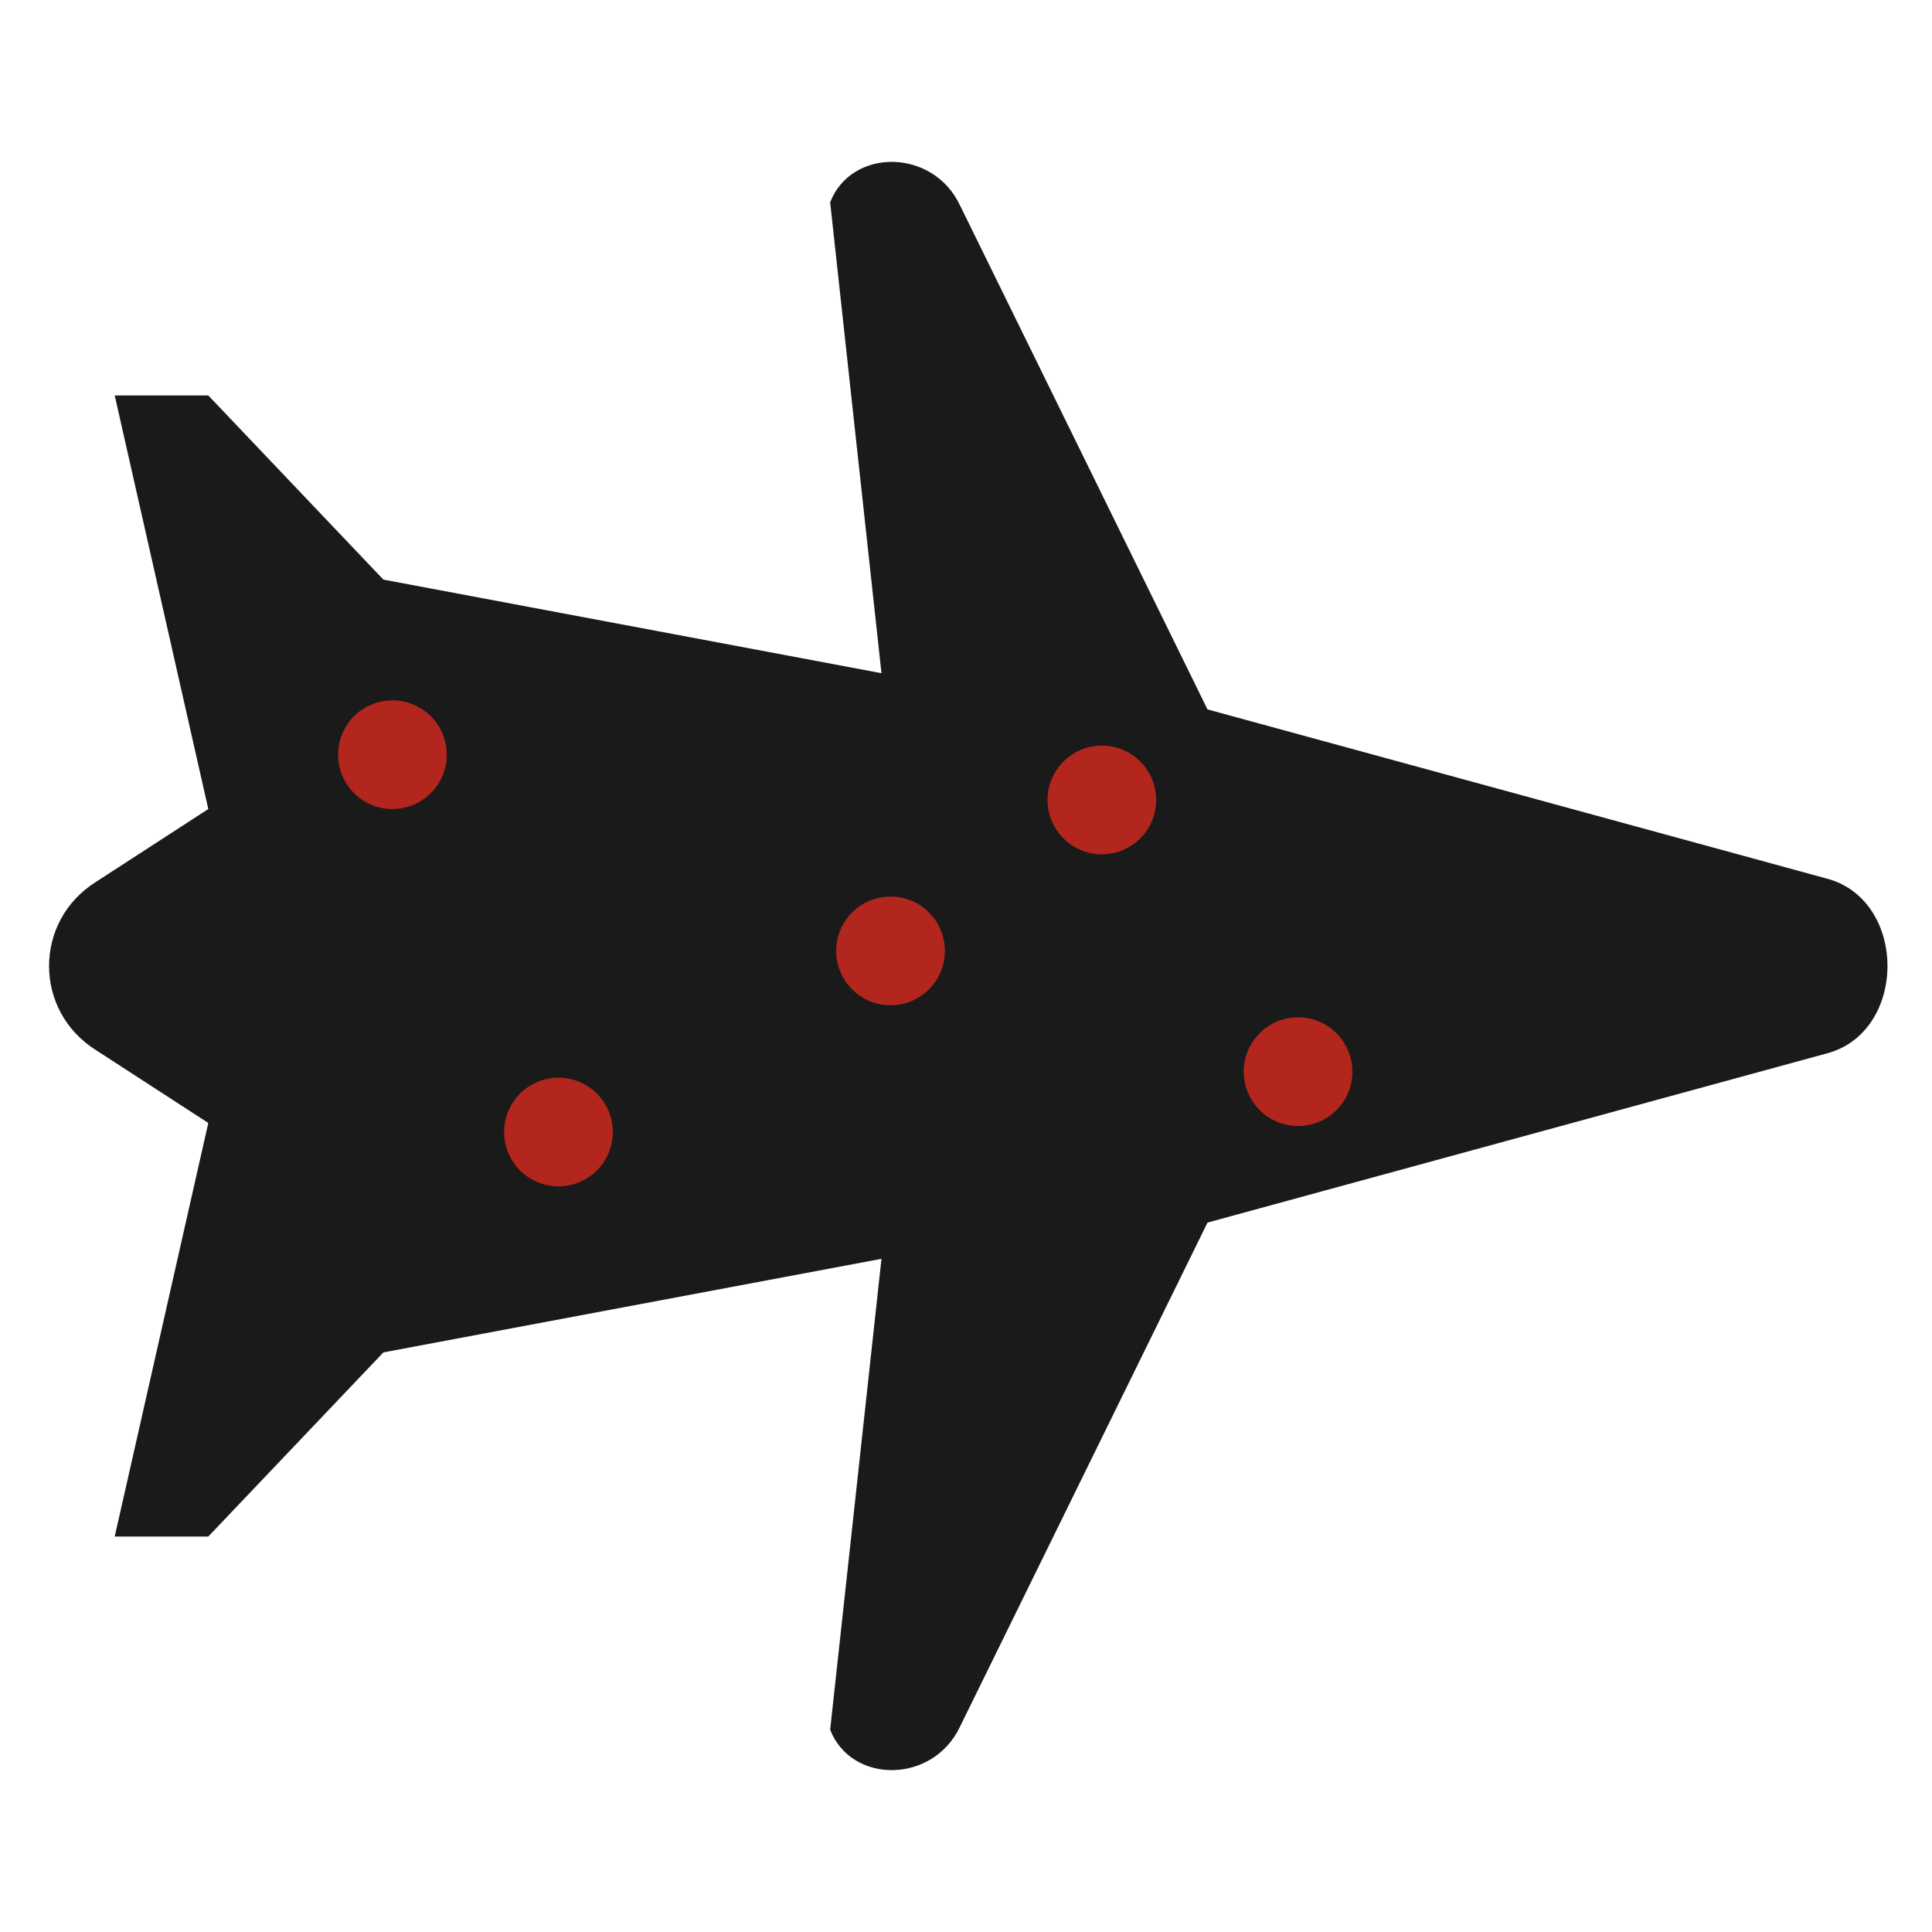
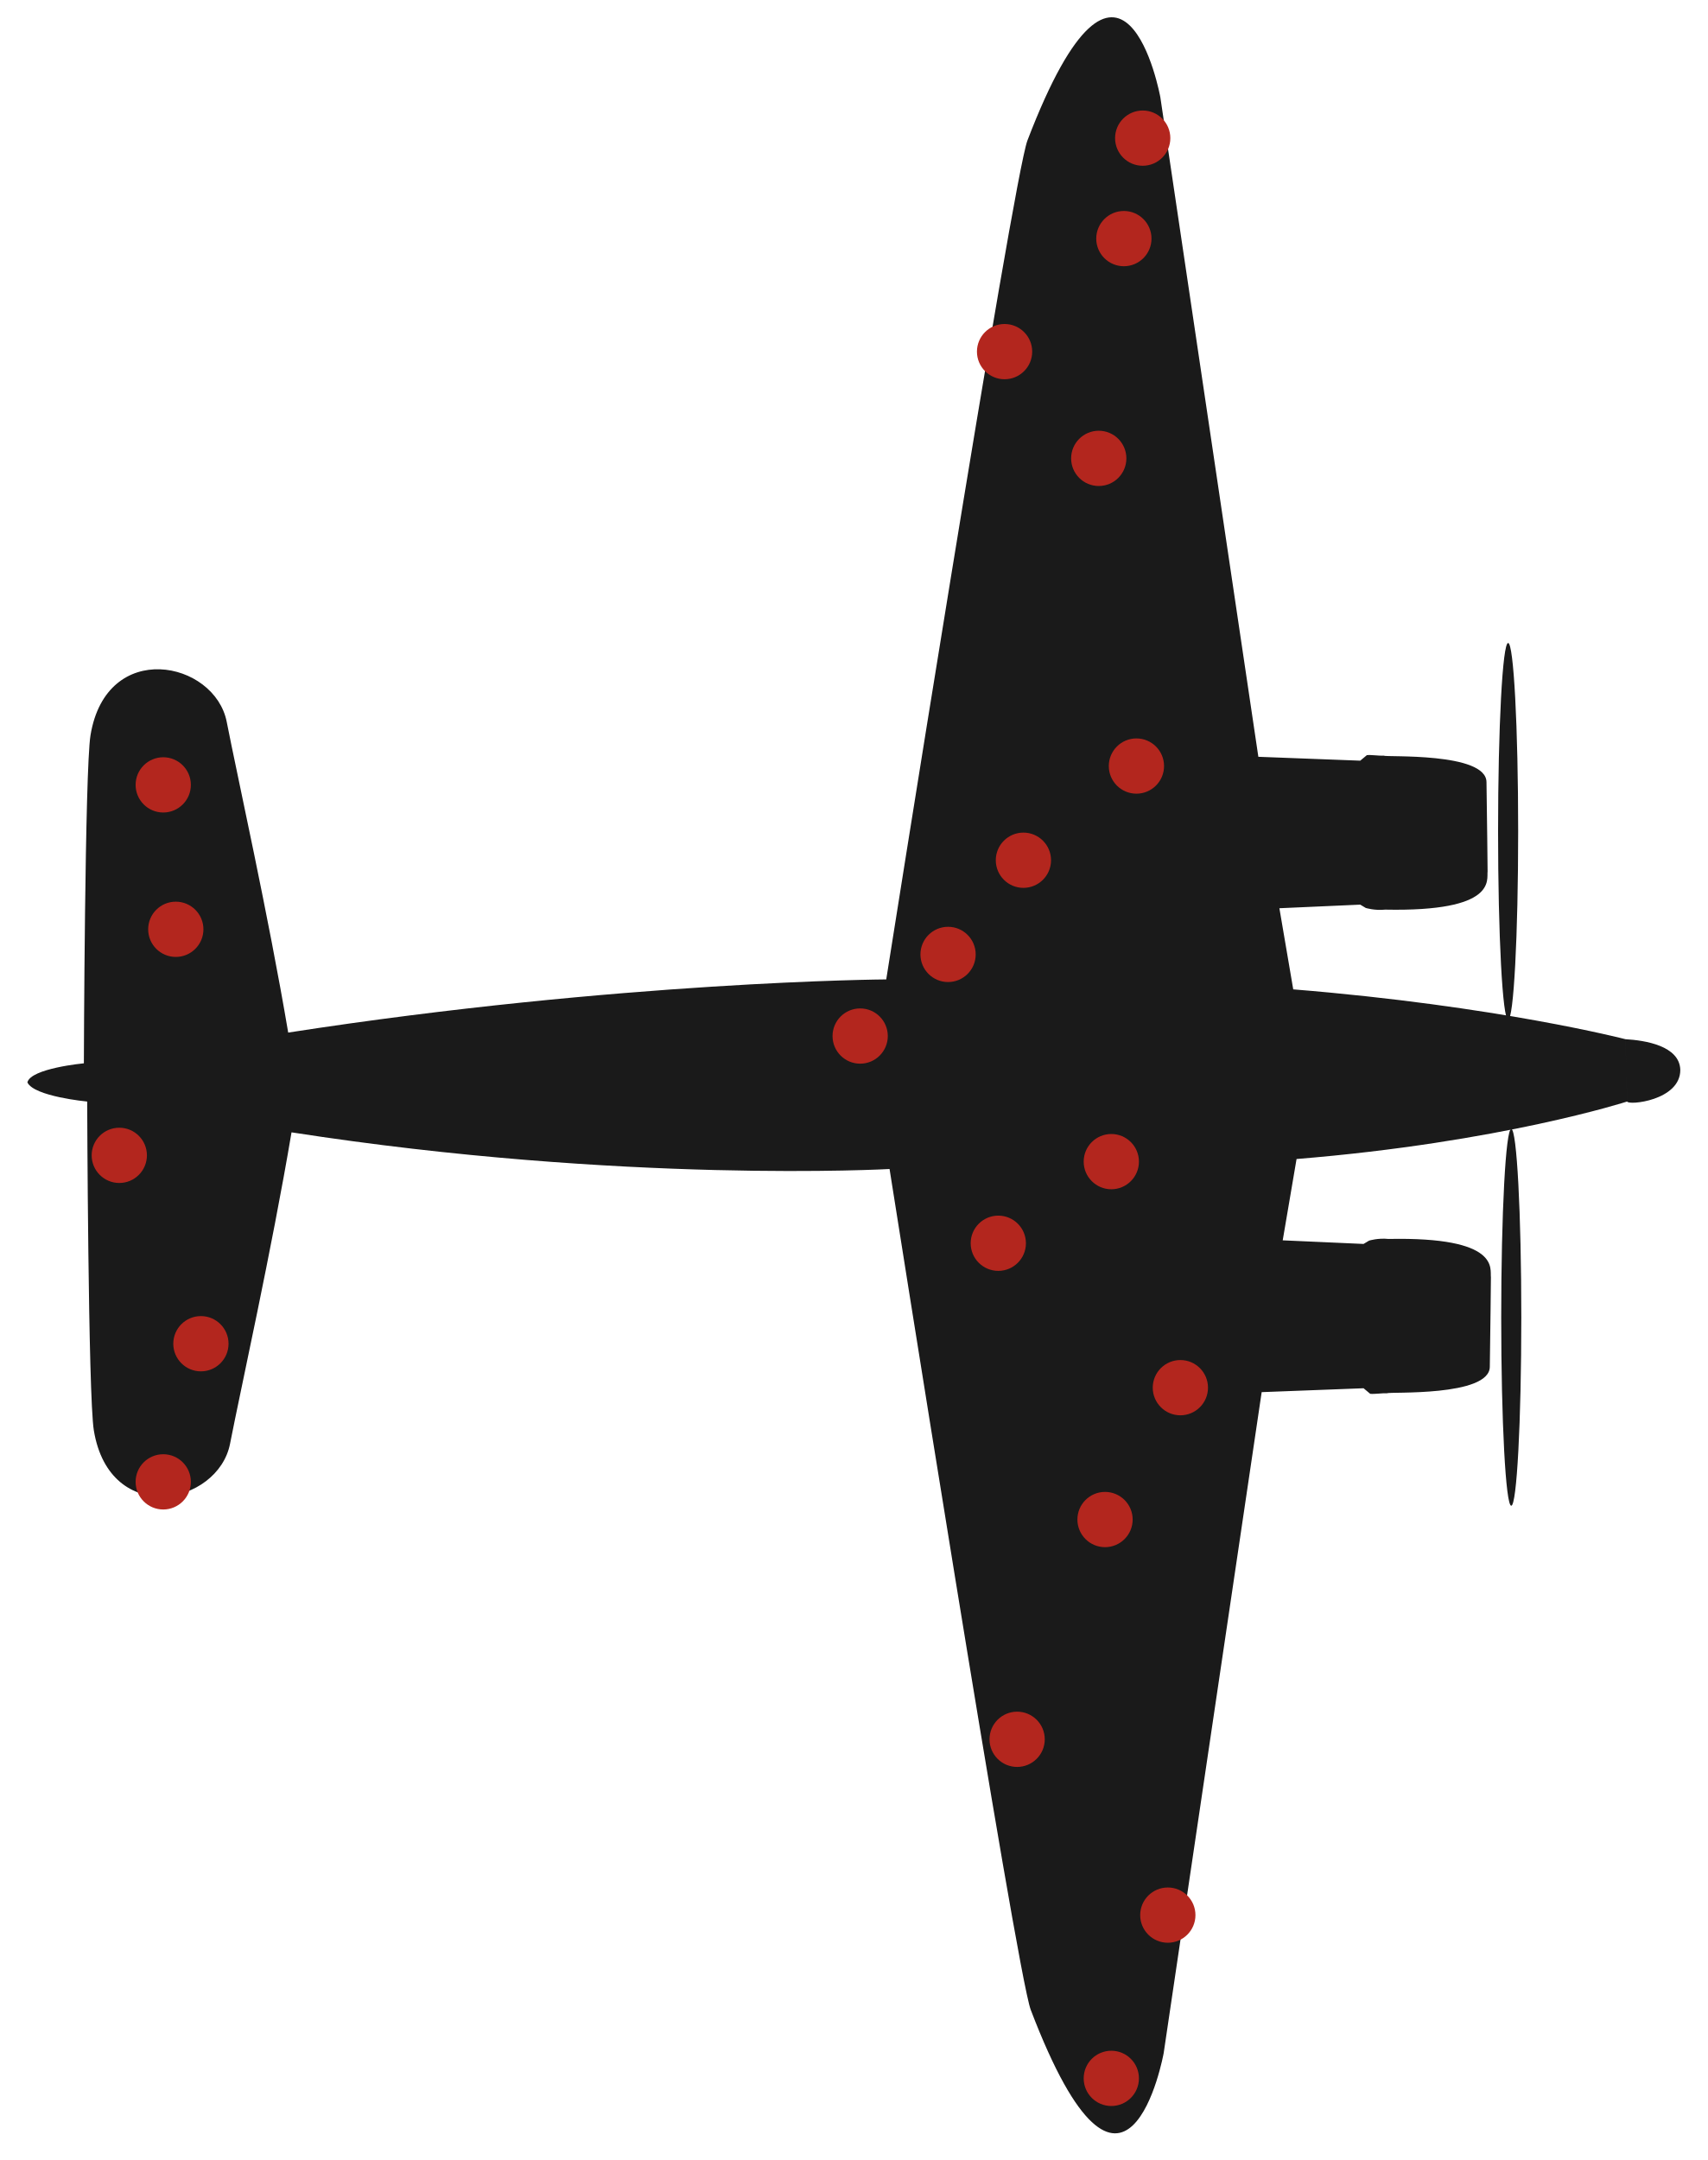
- <svg xmlns="http://www.w3.org/2000/svg" viewBox="0 0 64 64" role="img" aria-label="Airplane with marked impact points">
-   <path fill="#1a1a1a" d="M60.5 29.1 40 23.5 31.8 6.8c-.9-1.9-3.6-1.9-4.3-.1l1.7 15.6-16.5-3.1-5.8-6.1H3.8l3.1 13.7-3.7 2.4c-2.1 1.3-2.1 4.3 0 5.6l3.7 2.4-3.1 13.7h3.1l5.8-6.1 16.5-3.1-1.7 15.6c.7 1.8 3.4 1.8 4.3-.1L40 40.5l20.5-5.6c2.7-.7 2.7-5.1 0-5.8Z" />
-   <g fill="#b3261e">
-     <circle cx="13" cy="25" r="1.8" />
-     <circle cx="18.5" cy="37.5" r="1.8" />
-     <circle cx="29.5" cy="31.5" r="1.8" />
-     <circle cx="36.5" cy="26.5" r="1.8" />
-     <circle cx="43" cy="35.5" r="1.8" />
+ <svg xmlns="http://www.w3.org/2000/svg" viewBox="-136 -172 272 344" role="img" aria-label="Survivorship-bias bomber with marked impact points">
+   <style>
+     .body { fill: #1a1a1a; }
+     .hit { fill: #b3261e; }
+     @media (prefers-color-scheme: dark) { .body { fill: #e8e8e6; } .hit { fill: #ef7b73; } }
+   </style>
+   <g transform="rotate(90) translate(-188,-143)">
+     <g class="body">
+       <path transform="translate(-32.7138,-89.0942)" d="m 224.14,108.938 c 0,0 6.506,20.108 9.158,52.652 l 12.95,2.205 0.575,-12.876 -0.53,-0.882 c 0,0 -0.442,-1.411 -0.265,-3.087 -0.362,-17.926 4.806,-16.132 6.099,-16.316 0,0 9.193,0.088 14.232,0.176 4.836,-0.013 3.976,16.183 4.243,16.316 -0.033,0.911 0.161,1.999 0.088,2.734 l -0.884,1.058 0.619,16.228 105.279,15.61 c 0,0 32.874,5.969 -6.895,21.167 -6.042,2.309 -133.919,22.49 -133.919,22.49 0,0 2.381,42.333 -5.84,95.25 18.828,3.175 40.836,8.08 49.59,9.79 9.775,1.909 13.323,19.154 -2.121,21.696 -5.55,0.913 -52.374,1.058 -52.374,1.058 0,0 -0.796,8.467 -3.048,9.525 -2.247,-0.529 -3.041,-8.996 -3.041,-8.996 0,0 -46.717,-0.145 -52.255,-1.058 -15.41,-2.542 -11.87,-19.787 -2.117,-21.696 8.734,-1.71 30.692,-6.615 49.477,-9.79 -8.202,-52.917 -8.467,-95.25 -8.467,-95.25 0,0 -127.587,-20.181 -133.615,-22.49 -39.678,-15.197 -6.879,-21.167 -6.879,-21.167 l 105.04,-15.61 0.617,-16.228 -0.882,-1.058 c -0.072,-0.735 0.121,-1.823 0.088,-2.734 0.266,-0.133 -0.592,-16.329 4.233,-16.316 5.027,-0.088 14.199,-0.176 14.199,-0.176 1.291,0.184 6.447,-1.61 6.085,16.316 0.176,1.676 -0.265,3.087 -0.265,3.087 l -0.529,0.882 0.573,12.876 12.92,-2.205 c 2.646,-32.544 7.938,-52.917 7.938,-52.917 l 9.922,-0.265 c 0.646,-0.132 -0.13,-8.467 -5.027,-8.467 -3.86,0.101 -4.715,5.642 -4.895,8.731" />
+       <ellipse cx="148.4" cy="38.8" rx="30" ry="1.6" />
+       <ellipse cx="225.8" cy="38.3" rx="30" ry="1.6" />
+     </g>
+     <g class="hit">
+       <circle cx="38" cy="97" r="4.4" />
+       <circle cx="54" cy="100" r="4.4" />
+       <circle cx="72" cy="119" r="4.4" />
+       <circle cx="89" cy="104" r="4.4" />
+       <circle cx="138" cy="98" r="4.4" />
+       <circle cx="153" cy="116" r="4.4" />
+       <circle cx="168" cy="128" r="4.4" />
+       <circle cx="181" cy="142" r="4.4" />
+       <circle cx="201" cy="102" r="4.4" />
+       <circle cx="214" cy="120" r="4.4" />
+       <circle cx="237" cy="91" r="4.4" />
+       <circle cx="258" cy="103" r="4.4" />
+       <circle cx="293" cy="117" r="4.4" />
+       <circle cx="321" cy="93" r="4.4" />
+       <circle cx="347" cy="102" r="4.4" />
+       <circle cx="141" cy="253" r="4.4" />
+       <circle cx="164" cy="251" r="4.4" />
+       <circle cx="200" cy="260" r="4.4" />
+       <circle cx="230" cy="247" r="4.4" />
+       <circle cx="252" cy="253" r="4.4" />
+     </g>
  </g>
</svg>
